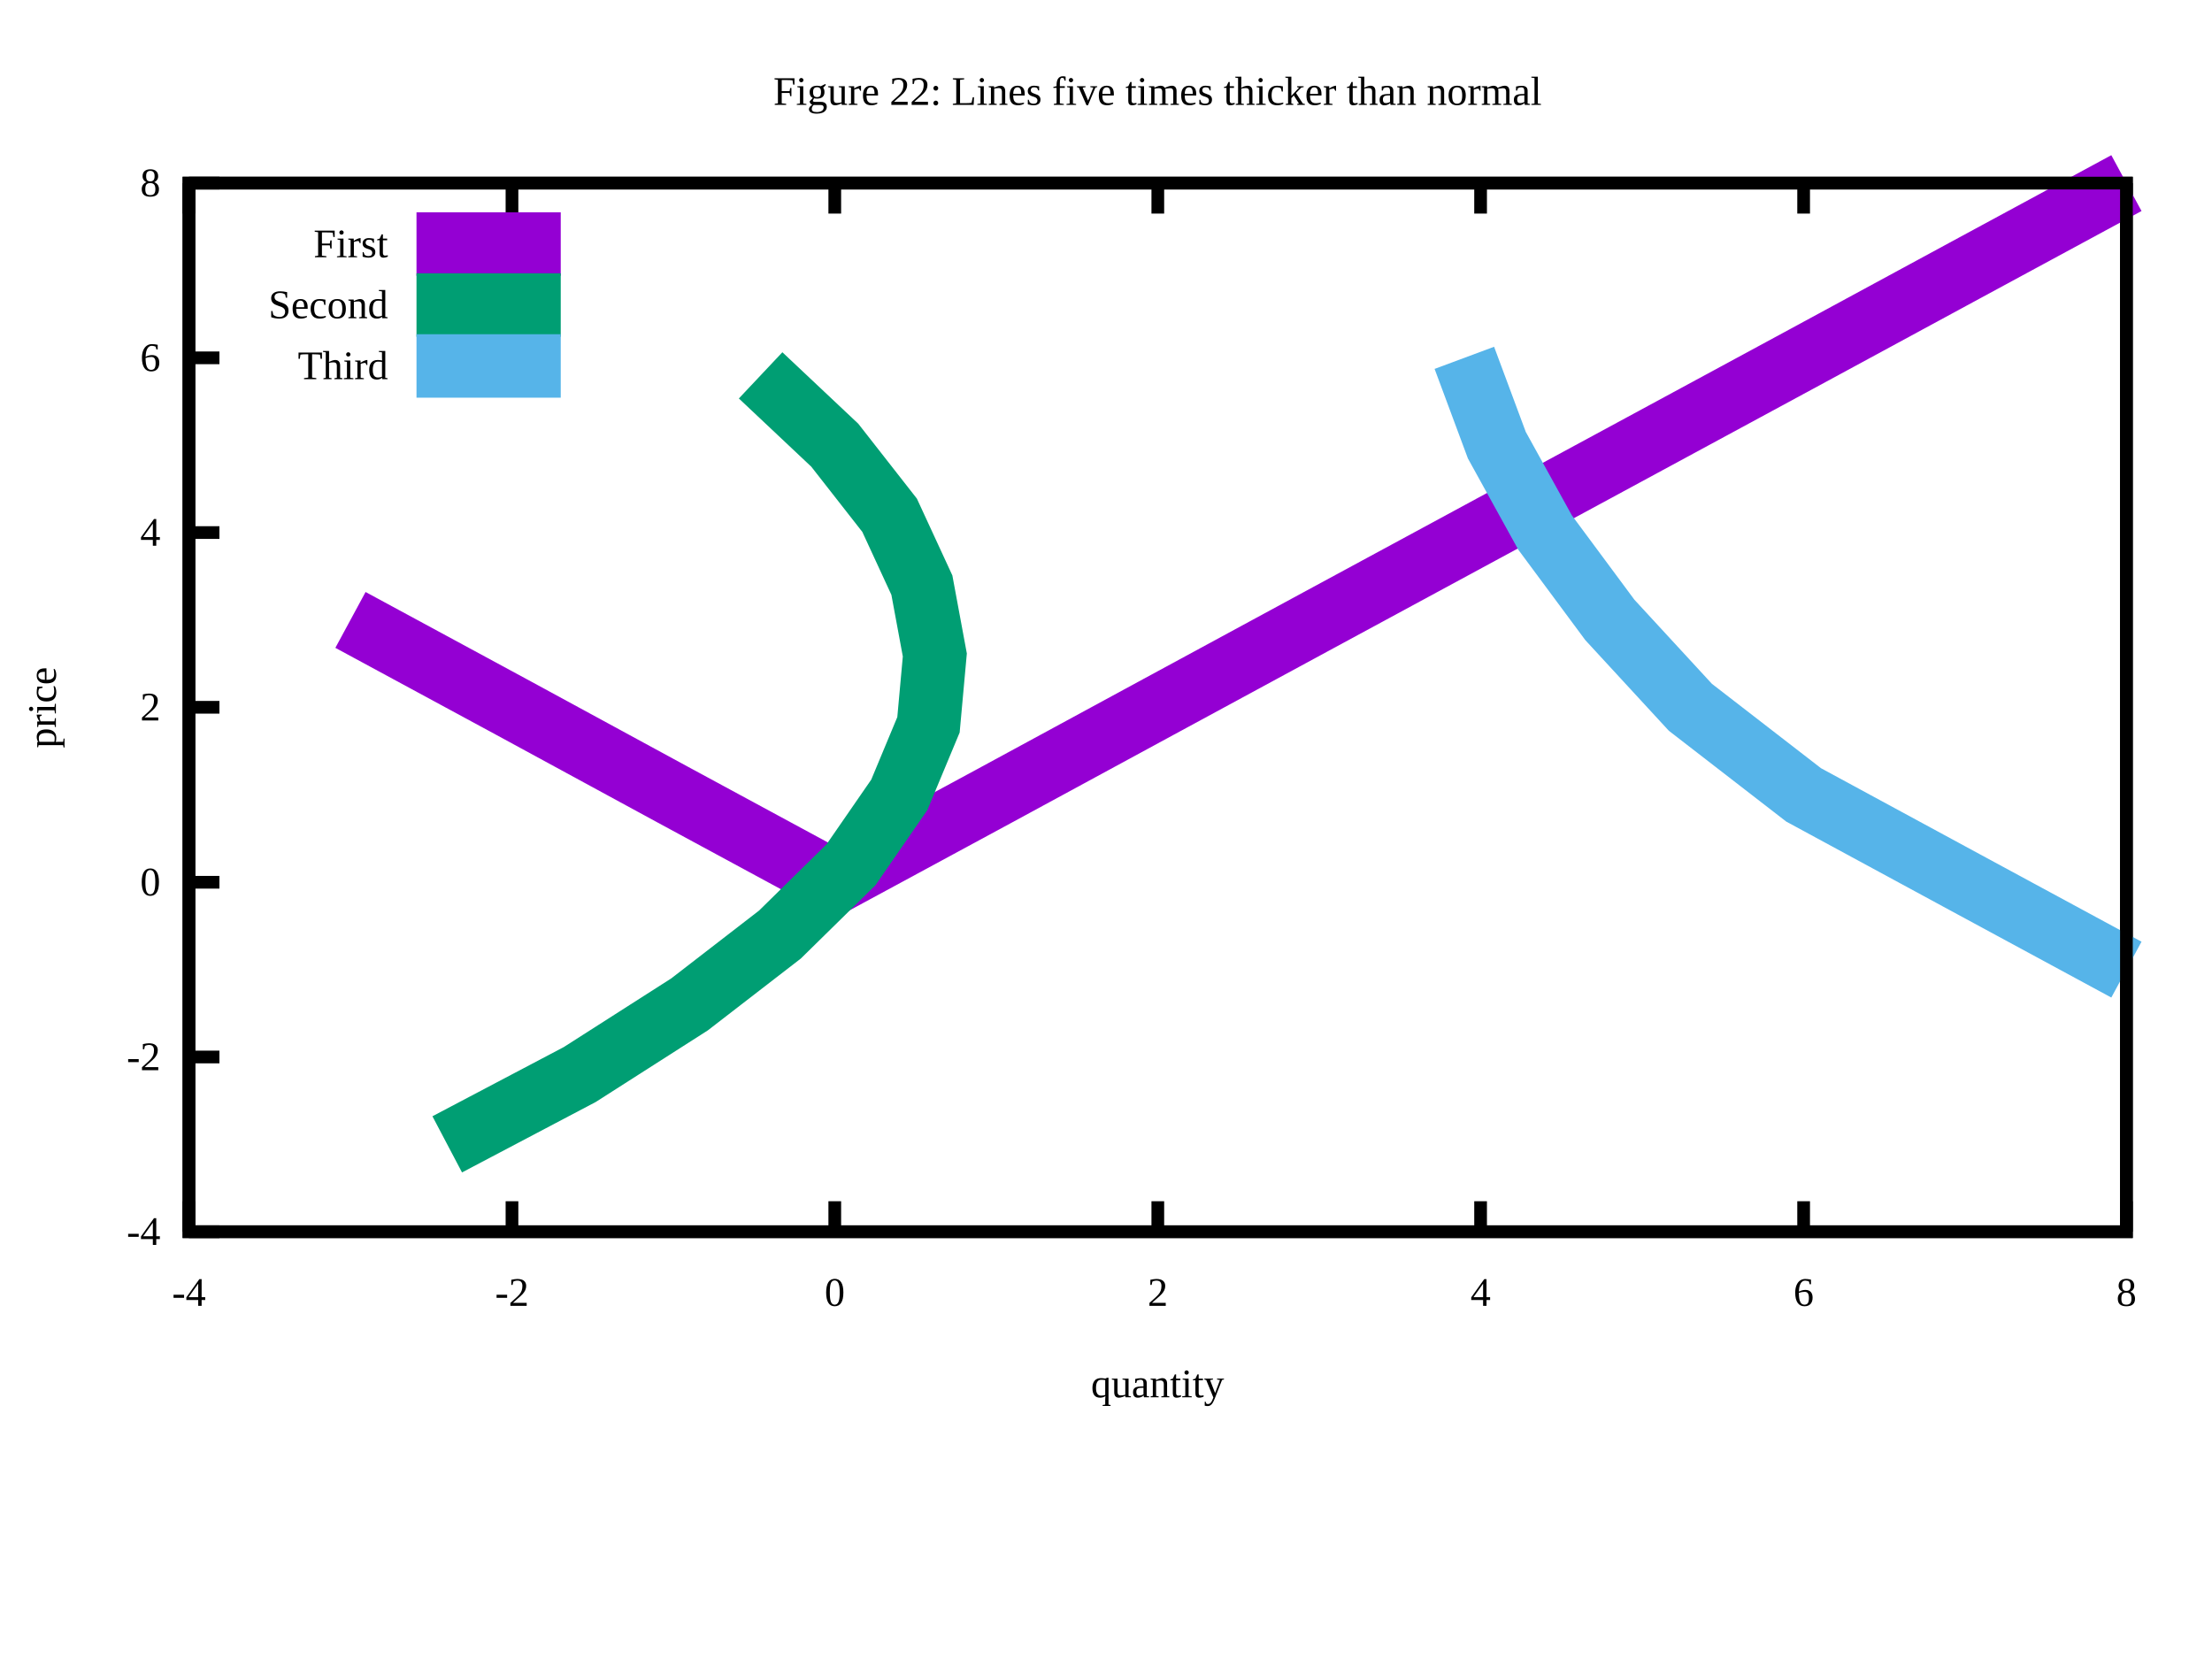
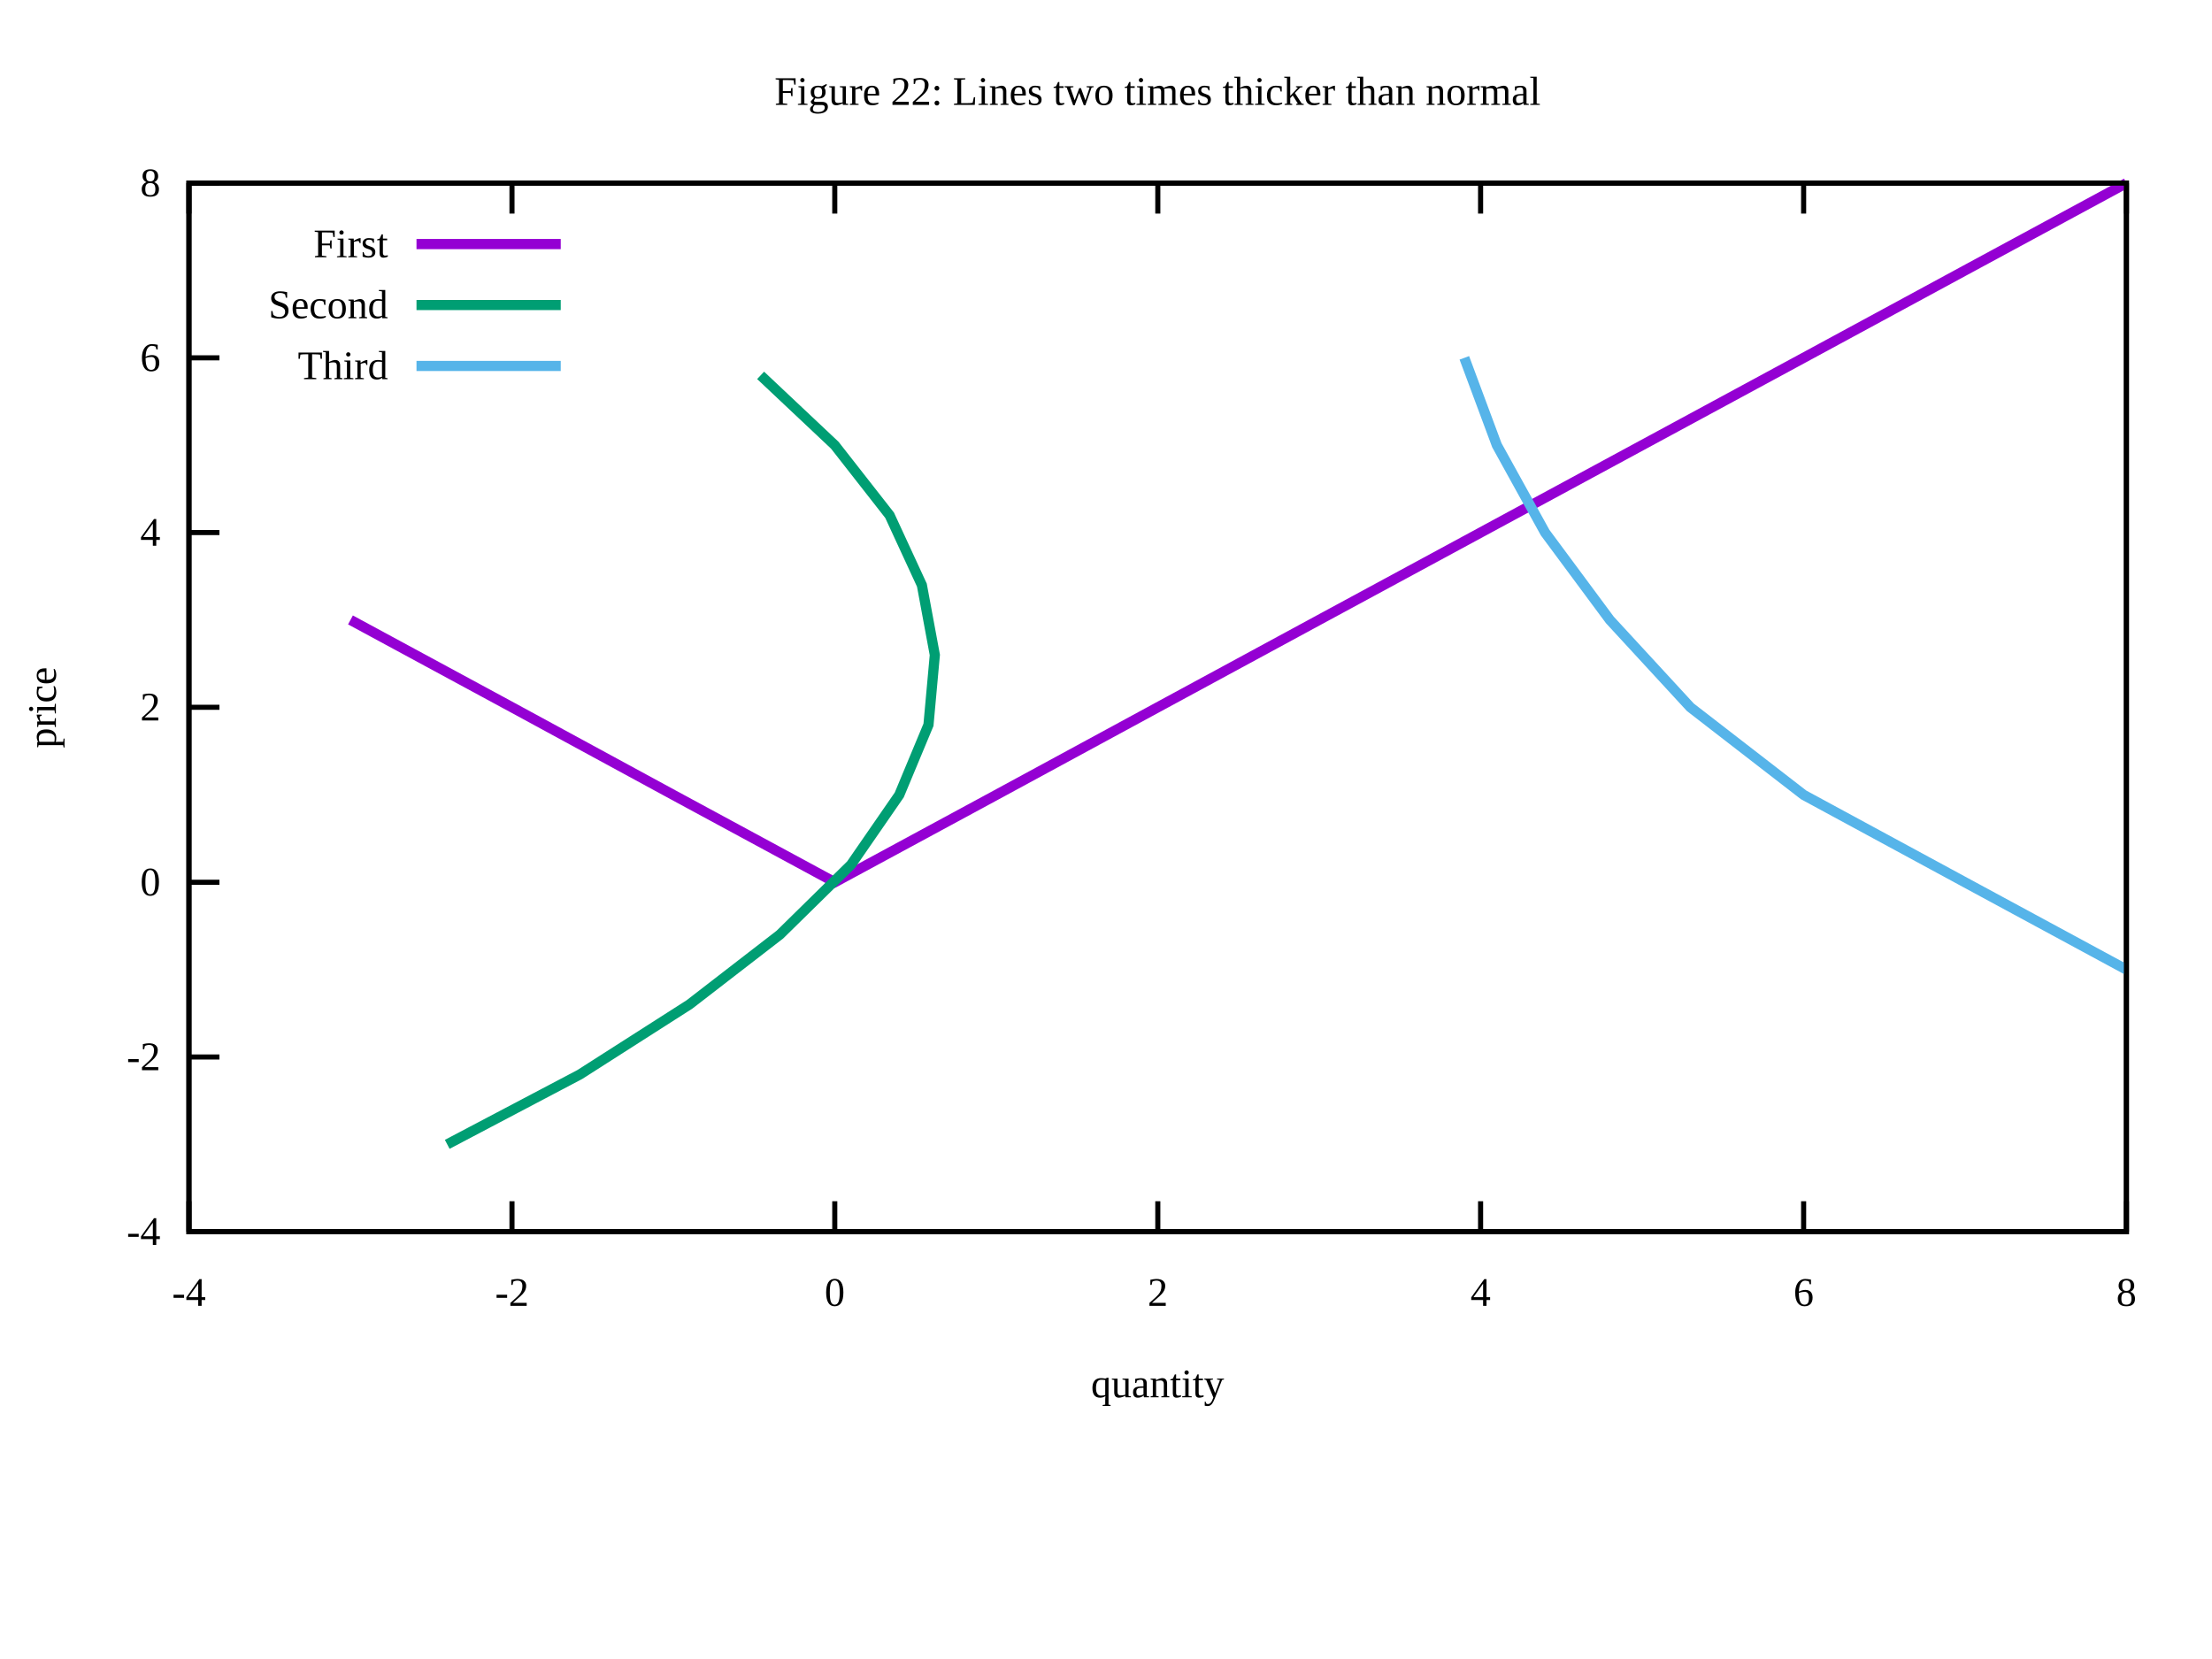
<svg xmlns="http://www.w3.org/2000/svg" xmlns:xlink="http://www.w3.org/1999/xlink" width="871" height="653" viewBox="0 0 871 653">
  <g id="gnuplot_canvas">
    <rect x="0" y="0" width="871" height="653" fill="none" />
    <defs>
      <circle id="gpDot" r="0.5" stroke-width="0.5" />
      <path id="gpPt0" stroke-width="0.167" stroke="currentColor" d="M-1,0 h2 M0,-1 v2" />
      <path id="gpPt1" stroke-width="0.167" stroke="currentColor" d="M-1,-1 L1,1 M1,-1 L-1,1" />
      <path id="gpPt2" stroke-width="0.167" stroke="currentColor" d="M-1,0 L1,0 M0,-1 L0,1 M-1,-1 L1,1 M-1,1 L1,-1" />
      <rect id="gpPt3" stroke-width="0.167" stroke="currentColor" x="-1" y="-1" width="2" height="2" />
      <rect id="gpPt4" stroke-width="0.167" stroke="currentColor" fill="currentColor" x="-1" y="-1" width="2" height="2" />
      <circle id="gpPt5" stroke-width="0.167" stroke="currentColor" cx="0" cy="0" r="1" />
      <use xlink:href="#gpPt5" id="gpPt6" fill="currentColor" stroke="none" />
      <path id="gpPt7" stroke-width="0.167" stroke="currentColor" d="M0,-1.33 L-1.33,0.67 L1.33,0.67 z" />
      <use xlink:href="#gpPt7" id="gpPt8" fill="currentColor" stroke="none" />
      <use xlink:href="#gpPt7" id="gpPt9" stroke="currentColor" transform="rotate(180)" />
      <use xlink:href="#gpPt9" id="gpPt10" fill="currentColor" stroke="none" />
      <use xlink:href="#gpPt3" id="gpPt11" stroke="currentColor" transform="rotate(45)" />
      <use xlink:href="#gpPt11" id="gpPt12" fill="currentColor" stroke="none" />
      <path id="gpPt13" stroke-width="0.167" stroke="currentColor" d="M0,1.330 L1.265,0.411 L0.782,-1.067 L-0.782,-1.076 L-1.265,0.411 z" />
      <use xlink:href="#gpPt13" id="gpPt14" fill="currentColor" stroke="none" />
      <filter id="textbox" filterUnits="objectBoundingBox" x="0" y="0" height="1" width="1">
        <feFlood flood-color="white" flood-opacity="1" result="bgnd" />
        <feComposite in="SourceGraphic" in2="bgnd" operator="atop" />
      </filter>
      <filter id="greybox" filterUnits="objectBoundingBox" x="0" y="0" height="1" width="1">
        <feFlood flood-color="lightgrey" flood-opacity="1" result="grey" />
        <feComposite in="SourceGraphic" in2="grey" operator="atop" />
      </filter>
    </defs>
-     <g fill="none" color="white" stroke="currentColor" stroke-width="5.00" stroke-linecap="butt" stroke-linejoin="miter">
- </g>
-     <g fill="none" color="black" stroke="currentColor" stroke-width="5.00" stroke-linecap="butt" stroke-linejoin="miter">
+     <g fill="none" color="white" stroke="currentColor" stroke-width="2.00" stroke-linecap="butt" stroke-linejoin="miter">
+ </g>
+     <g fill="none" color="black" stroke="currentColor" stroke-width="2.00" stroke-linecap="butt" stroke-linejoin="miter">
      <path stroke="black" d="M74.4,485.0 L86.4,485.0  " />
      <g transform="translate(63.2,490.2)" stroke="none" fill="black" font-family="Times New Roman" font-size="16.00" text-anchor="end">
        <text>
          <tspan font-family="Times New Roman">-4</tspan>
        </text>
      </g>
    </g>
-     <g fill="none" color="black" stroke="currentColor" stroke-width="5.00" stroke-linecap="butt" stroke-linejoin="miter">
+     <g fill="none" color="black" stroke="currentColor" stroke-width="2.00" stroke-linecap="butt" stroke-linejoin="miter">
      <path stroke="black" d="M74.4,416.2 L86.4,416.2  " />
      <g transform="translate(63.2,421.4)" stroke="none" fill="black" font-family="Times New Roman" font-size="16.00" text-anchor="end">
        <text>
          <tspan font-family="Times New Roman">-2</tspan>
        </text>
      </g>
    </g>
-     <g fill="none" color="black" stroke="currentColor" stroke-width="5.00" stroke-linecap="butt" stroke-linejoin="miter">
+     <g fill="none" color="black" stroke="currentColor" stroke-width="2.00" stroke-linecap="butt" stroke-linejoin="miter">
      <path stroke="black" d="M74.4,347.4 L86.4,347.4  " />
      <g transform="translate(63.2,352.6)" stroke="none" fill="black" font-family="Times New Roman" font-size="16.00" text-anchor="end">
        <text>
          <tspan font-family="Times New Roman"> 0</tspan>
        </text>
      </g>
    </g>
-     <g fill="none" color="black" stroke="currentColor" stroke-width="5.00" stroke-linecap="butt" stroke-linejoin="miter">
+     <g fill="none" color="black" stroke="currentColor" stroke-width="2.00" stroke-linecap="butt" stroke-linejoin="miter">
      <path stroke="black" d="M74.4,278.5 L86.4,278.5  " />
      <g transform="translate(63.2,283.7)" stroke="none" fill="black" font-family="Times New Roman" font-size="16.00" text-anchor="end">
        <text>
          <tspan font-family="Times New Roman"> 2</tspan>
        </text>
      </g>
    </g>
-     <g fill="none" color="black" stroke="currentColor" stroke-width="5.00" stroke-linecap="butt" stroke-linejoin="miter">
+     <g fill="none" color="black" stroke="currentColor" stroke-width="2.00" stroke-linecap="butt" stroke-linejoin="miter">
      <path stroke="black" d="M74.4,209.7 L86.4,209.7  " />
      <g transform="translate(63.2,214.9)" stroke="none" fill="black" font-family="Times New Roman" font-size="16.00" text-anchor="end">
        <text>
          <tspan font-family="Times New Roman"> 4</tspan>
        </text>
      </g>
    </g>
-     <g fill="none" color="black" stroke="currentColor" stroke-width="5.00" stroke-linecap="butt" stroke-linejoin="miter">
+     <g fill="none" color="black" stroke="currentColor" stroke-width="2.00" stroke-linecap="butt" stroke-linejoin="miter">
      <path stroke="black" d="M74.4,140.9 L86.4,140.9  " />
      <g transform="translate(63.2,146.1)" stroke="none" fill="black" font-family="Times New Roman" font-size="16.00" text-anchor="end">
        <text>
          <tspan font-family="Times New Roman"> 6</tspan>
        </text>
      </g>
    </g>
-     <g fill="none" color="black" stroke="currentColor" stroke-width="5.00" stroke-linecap="butt" stroke-linejoin="miter">
+     <g fill="none" color="black" stroke="currentColor" stroke-width="2.00" stroke-linecap="butt" stroke-linejoin="miter">
      <path stroke="black" d="M74.4,72.1 L86.4,72.1  " />
      <g transform="translate(63.2,77.3)" stroke="none" fill="black" font-family="Times New Roman" font-size="16.00" text-anchor="end">
        <text>
          <tspan font-family="Times New Roman"> 8</tspan>
        </text>
      </g>
    </g>
-     <g fill="none" color="black" stroke="currentColor" stroke-width="5.00" stroke-linecap="butt" stroke-linejoin="miter">
+     <g fill="none" color="black" stroke="currentColor" stroke-width="2.00" stroke-linecap="butt" stroke-linejoin="miter">
      <path stroke="black" d="M74.4,485.0 L74.4,473.0 M74.4,72.1 L74.4,84.1  " />
      <g transform="translate(74.4,514.2)" stroke="none" fill="black" font-family="Times New Roman" font-size="16.00" text-anchor="middle">
        <text>
          <tspan font-family="Times New Roman">-4</tspan>
        </text>
      </g>
    </g>
-     <g fill="none" color="black" stroke="currentColor" stroke-width="5.00" stroke-linecap="butt" stroke-linejoin="miter">
+     <g fill="none" color="black" stroke="currentColor" stroke-width="2.00" stroke-linecap="butt" stroke-linejoin="miter">
      <path stroke="black" d="M201.6,485.0 L201.6,473.0 M201.6,72.1 L201.6,84.1  " />
      <g transform="translate(201.6,514.2)" stroke="none" fill="black" font-family="Times New Roman" font-size="16.00" text-anchor="middle">
        <text>
          <tspan font-family="Times New Roman">-2</tspan>
        </text>
      </g>
    </g>
-     <g fill="none" color="black" stroke="currentColor" stroke-width="5.00" stroke-linecap="butt" stroke-linejoin="miter">
+     <g fill="none" color="black" stroke="currentColor" stroke-width="2.00" stroke-linecap="butt" stroke-linejoin="miter">
      <path stroke="black" d="M328.7,485.0 L328.7,473.0 M328.7,72.1 L328.7,84.1  " />
      <g transform="translate(328.7,514.2)" stroke="none" fill="black" font-family="Times New Roman" font-size="16.00" text-anchor="middle">
        <text>
          <tspan font-family="Times New Roman"> 0</tspan>
        </text>
      </g>
    </g>
-     <g fill="none" color="black" stroke="currentColor" stroke-width="5.00" stroke-linecap="butt" stroke-linejoin="miter">
+     <g fill="none" color="black" stroke="currentColor" stroke-width="2.00" stroke-linecap="butt" stroke-linejoin="miter">
      <path stroke="black" d="M455.9,485.0 L455.9,473.0 M455.9,72.1 L455.9,84.1  " />
      <g transform="translate(455.9,514.2)" stroke="none" fill="black" font-family="Times New Roman" font-size="16.00" text-anchor="middle">
        <text>
          <tspan font-family="Times New Roman"> 2</tspan>
        </text>
      </g>
    </g>
-     <g fill="none" color="black" stroke="currentColor" stroke-width="5.00" stroke-linecap="butt" stroke-linejoin="miter">
+     <g fill="none" color="black" stroke="currentColor" stroke-width="2.00" stroke-linecap="butt" stroke-linejoin="miter">
      <path stroke="black" d="M583.0,485.0 L583.0,473.0 M583.0,72.1 L583.0,84.1  " />
      <g transform="translate(583.0,514.2)" stroke="none" fill="black" font-family="Times New Roman" font-size="16.00" text-anchor="middle">
        <text>
          <tspan font-family="Times New Roman"> 4</tspan>
        </text>
      </g>
    </g>
-     <g fill="none" color="black" stroke="currentColor" stroke-width="5.00" stroke-linecap="butt" stroke-linejoin="miter">
+     <g fill="none" color="black" stroke="currentColor" stroke-width="2.00" stroke-linecap="butt" stroke-linejoin="miter">
      <path stroke="black" d="M710.2,485.0 L710.2,473.0 M710.2,72.1 L710.2,84.1  " />
      <g transform="translate(710.2,514.2)" stroke="none" fill="black" font-family="Times New Roman" font-size="16.00" text-anchor="middle">
        <text>
          <tspan font-family="Times New Roman"> 6</tspan>
        </text>
      </g>
    </g>
-     <g fill="none" color="black" stroke="currentColor" stroke-width="5.00" stroke-linecap="butt" stroke-linejoin="miter">
+     <g fill="none" color="black" stroke="currentColor" stroke-width="2.00" stroke-linecap="butt" stroke-linejoin="miter">
      <path stroke="black" d="M837.3,485.0 L837.3,473.0 M837.3,72.1 L837.3,84.1  " />
      <g transform="translate(837.3,514.2)" stroke="none" fill="black" font-family="Times New Roman" font-size="16.00" text-anchor="middle">
        <text>
          <tspan font-family="Times New Roman"> 8</tspan>
        </text>
      </g>
    </g>
-     <g fill="none" color="black" stroke="currentColor" stroke-width="5.00" stroke-linecap="butt" stroke-linejoin="miter">
- </g>
-     <g fill="none" color="black" stroke="currentColor" stroke-width="5.00" stroke-linecap="butt" stroke-linejoin="miter">
+     <g fill="none" color="black" stroke="currentColor" stroke-width="2.00" stroke-linecap="butt" stroke-linejoin="miter">
+ </g>
+     <g fill="none" color="black" stroke="currentColor" stroke-width="2.00" stroke-linecap="butt" stroke-linejoin="miter">
      <path stroke="black" d="M74.4,72.1 L74.4,485.0 L837.3,485.0 L837.3,72.1 L74.4,72.1 Z  " />
    </g>
-     <g fill="none" color="black" stroke="currentColor" stroke-width="5.00" stroke-linecap="butt" stroke-linejoin="miter">
+     <g fill="none" color="black" stroke="currentColor" stroke-width="2.00" stroke-linecap="butt" stroke-linejoin="miter">
      <g transform="translate(22.0,278.6) rotate(270)" stroke="none" fill="black" font-family="Times New Roman" font-size="16.00" text-anchor="middle">
        <text>
          <tspan font-family="Times New Roman">price</tspan>
        </text>
      </g>
    </g>
-     <g fill="none" color="black" stroke="currentColor" stroke-width="5.00" stroke-linecap="butt" stroke-linejoin="miter">
+     <g fill="none" color="black" stroke="currentColor" stroke-width="2.00" stroke-linecap="butt" stroke-linejoin="miter">
      <g transform="translate(455.8,550.2)" stroke="none" fill="black" font-family="Times New Roman" font-size="16.00" text-anchor="middle">
        <text>
          <tspan font-family="Times New Roman">quantity</tspan>
        </text>
      </g>
    </g>
-     <g fill="none" color="black" stroke="currentColor" stroke-width="5.00" stroke-linecap="butt" stroke-linejoin="miter">
+     <g fill="none" color="black" stroke="currentColor" stroke-width="2.00" stroke-linecap="butt" stroke-linejoin="miter">
      <g transform="translate(455.8,41.3)" stroke="none" fill="black" font-family="Times New Roman" font-size="16.00" text-anchor="middle">
        <text>
-           <tspan font-family="Times New Roman">Figure 22: Lines five times thicker than normal</tspan>
+           <tspan font-family="Times New Roman">Figure 22: Lines two times thicker than normal</tspan>
        </text>
      </g>
    </g>
    <g id="gnuplot_plot_1">
-       <g fill="none" color="white" stroke="black" stroke-width="25.00" stroke-linecap="butt" stroke-linejoin="miter">
- </g>
-       <g fill="none" color="black" stroke="currentColor" stroke-width="25.00" stroke-linecap="butt" stroke-linejoin="miter">
+       <g fill="none" color="white" stroke="black" stroke-width="4.00" stroke-linecap="butt" stroke-linejoin="miter">
+ </g>
+       <g fill="none" color="black" stroke="currentColor" stroke-width="4.00" stroke-linecap="butt" stroke-linejoin="miter">
        <g transform="translate(152.8,101.3)" stroke="none" fill="black" font-family="Times New Roman" font-size="16.00" text-anchor="end">
          <text>
            <tspan font-family="Times New Roman">First</tspan>
          </text>
        </g>
      </g>
-       <g fill="none" color="black" stroke="currentColor" stroke-width="25.00" stroke-linecap="butt" stroke-linejoin="miter">
+       <g fill="none" color="black" stroke="currentColor" stroke-width="4.00" stroke-linecap="butt" stroke-linejoin="miter">
        <path stroke="rgb(148,   0, 211)" d="M164.0,96.1 L220.8,96.1 M138.0,244.1 L201.6,278.5 L265.1,313.0 L328.7,347.4 L392.3,313.0 L455.9,278.5   L519.4,244.1 L583.0,209.7 L646.6,175.3 L710.2,140.9 L773.7,106.5 L837.3,72.1  " />
      </g>
    </g>
    <g id="gnuplot_plot_2">
-       <g fill="none" color="black" stroke="currentColor" stroke-width="25.00" stroke-linecap="butt" stroke-linejoin="miter">
+       <g fill="none" color="black" stroke="currentColor" stroke-width="4.00" stroke-linecap="butt" stroke-linejoin="miter">
        <g transform="translate(152.8,125.3)" stroke="none" fill="black" font-family="Times New Roman" font-size="16.00" text-anchor="end">
          <text>
            <tspan font-family="Times New Roman">Second</tspan>
          </text>
        </g>
      </g>
-       <g fill="none" color="black" stroke="currentColor" stroke-width="25.00" stroke-linecap="butt" stroke-linejoin="miter">
+       <g fill="none" color="black" stroke="currentColor" stroke-width="4.00" stroke-linecap="butt" stroke-linejoin="miter">
        <path stroke="rgb(  0, 158, 115)" d="M164.0,120.1 L220.8,120.1 M176.1,450.6 L228.3,423.1 L271.5,395.5 L307.1,368.0 L335.1,340.5 L354.1,313.0   L365.6,285.4 L368.1,257.9 L363.0,230.4 L350.3,202.9 L328.7,175.3 L299.5,147.8  " />
      </g>
    </g>
    <g id="gnuplot_plot_3">
-       <g fill="none" color="black" stroke="currentColor" stroke-width="25.00" stroke-linecap="butt" stroke-linejoin="miter">
+       <g fill="none" color="black" stroke="currentColor" stroke-width="4.00" stroke-linecap="butt" stroke-linejoin="miter">
        <g transform="translate(152.8,149.3)" stroke="none" fill="black" font-family="Times New Roman" font-size="16.00" text-anchor="end">
          <text>
            <tspan font-family="Times New Roman">Third</tspan>
          </text>
        </g>
      </g>
-       <g fill="none" color="black" stroke="currentColor" stroke-width="25.00" stroke-linecap="butt" stroke-linejoin="miter">
+       <g fill="none" color="black" stroke="currentColor" stroke-width="4.00" stroke-linecap="butt" stroke-linejoin="miter">
        <path stroke="rgb( 86, 180, 233)" d="M164.0,144.1 L220.8,144.1 M837.3,381.8 L773.7,347.4 L710.2,313.0 L665.6,278.5 L633.9,244.1 L608.4,209.7   L589.4,175.3 L576.6,140.9  " />
      </g>
    </g>
-     <g fill="none" color="white" stroke="rgb( 86, 180, 233)" stroke-width="10.00" stroke-linecap="butt" stroke-linejoin="miter">
- </g>
-     <g fill="none" color="black" stroke="currentColor" stroke-width="10.00" stroke-linecap="butt" stroke-linejoin="miter">
- </g>
-     <g fill="none" color="black" stroke="black" stroke-width="5.00" stroke-linecap="butt" stroke-linejoin="miter">
- </g>
-     <g fill="none" color="black" stroke="currentColor" stroke-width="5.00" stroke-linecap="butt" stroke-linejoin="miter">
+     <g fill="none" color="black" stroke="currentColor" stroke-width="4.00" stroke-linecap="butt" stroke-linejoin="miter">
+ </g>
+     <g fill="none" color="black" stroke="black" stroke-width="2.00" stroke-linecap="butt" stroke-linejoin="miter">
+ </g>
+     <g fill="none" color="black" stroke="currentColor" stroke-width="2.00" stroke-linecap="butt" stroke-linejoin="miter">
      <path stroke="black" d="M74.4,72.1 L74.4,485.0 L837.3,485.0 L837.3,72.1 L74.4,72.1 Z  " />
    </g>
-     <g fill="none" color="black" stroke="currentColor" stroke-width="5.00" stroke-linecap="butt" stroke-linejoin="miter">
+     <g fill="none" color="black" stroke="currentColor" stroke-width="2.00" stroke-linecap="butt" stroke-linejoin="miter">
</g>
  </g>
</svg>
